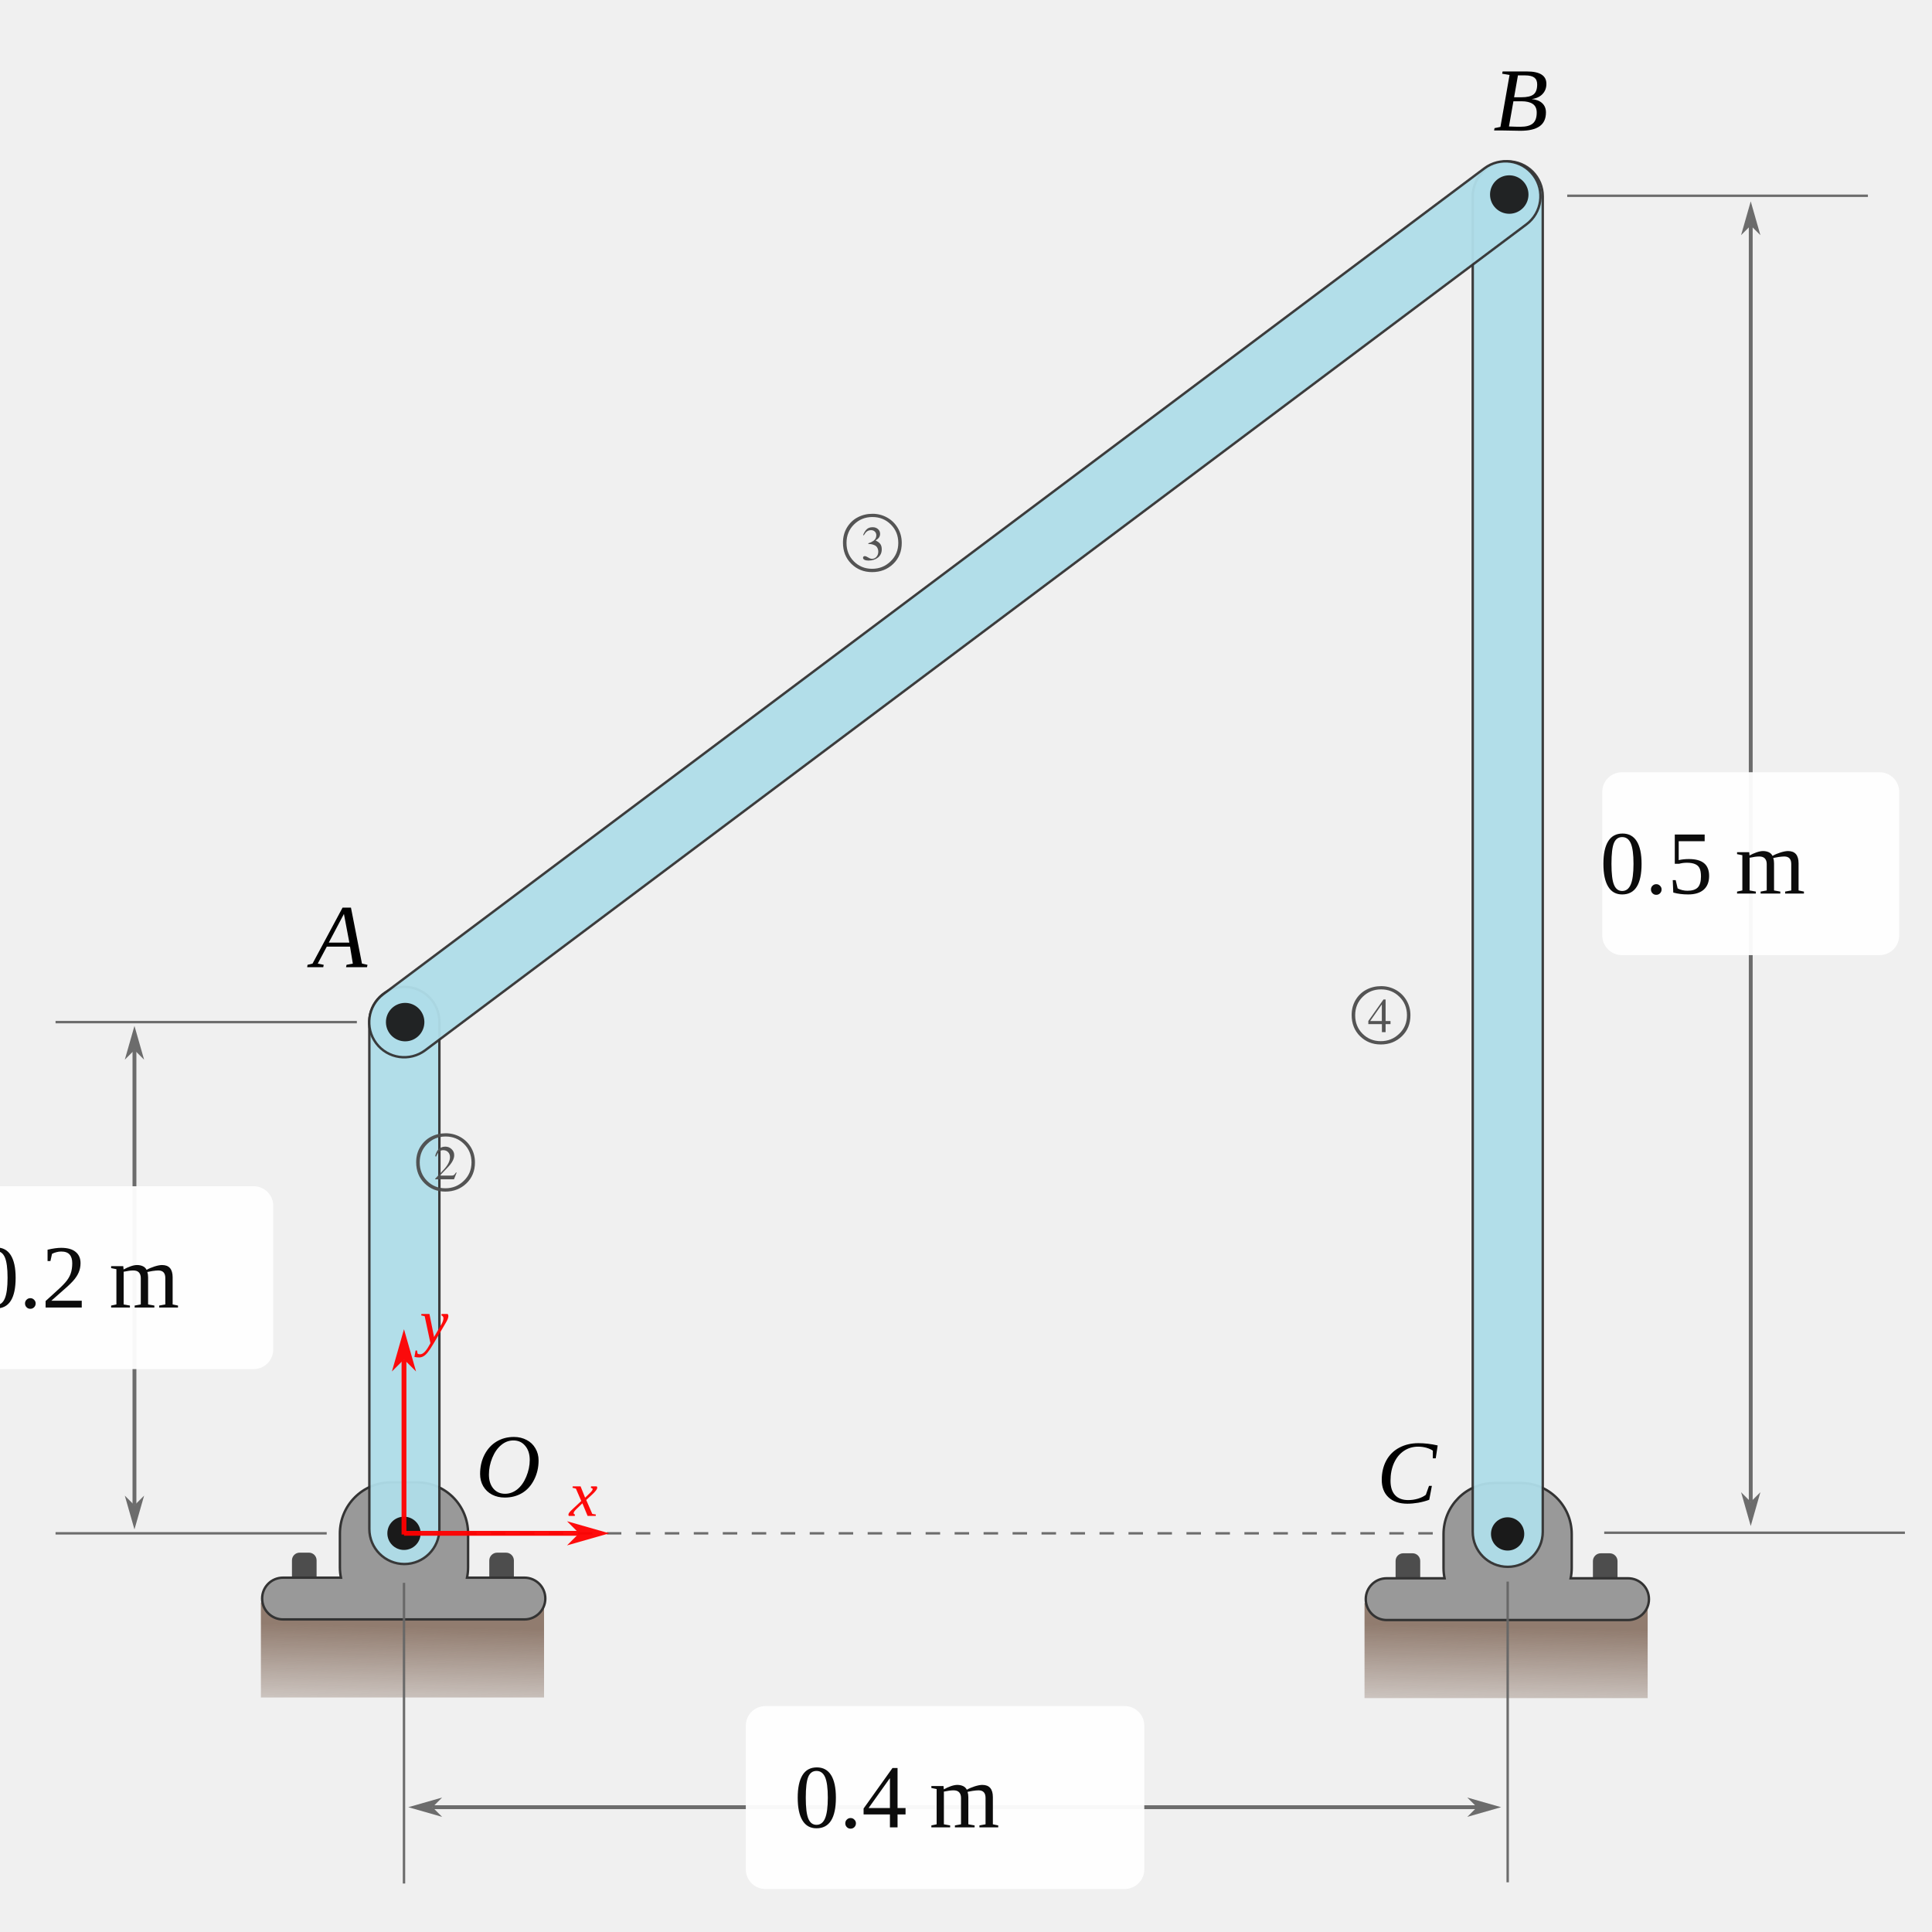
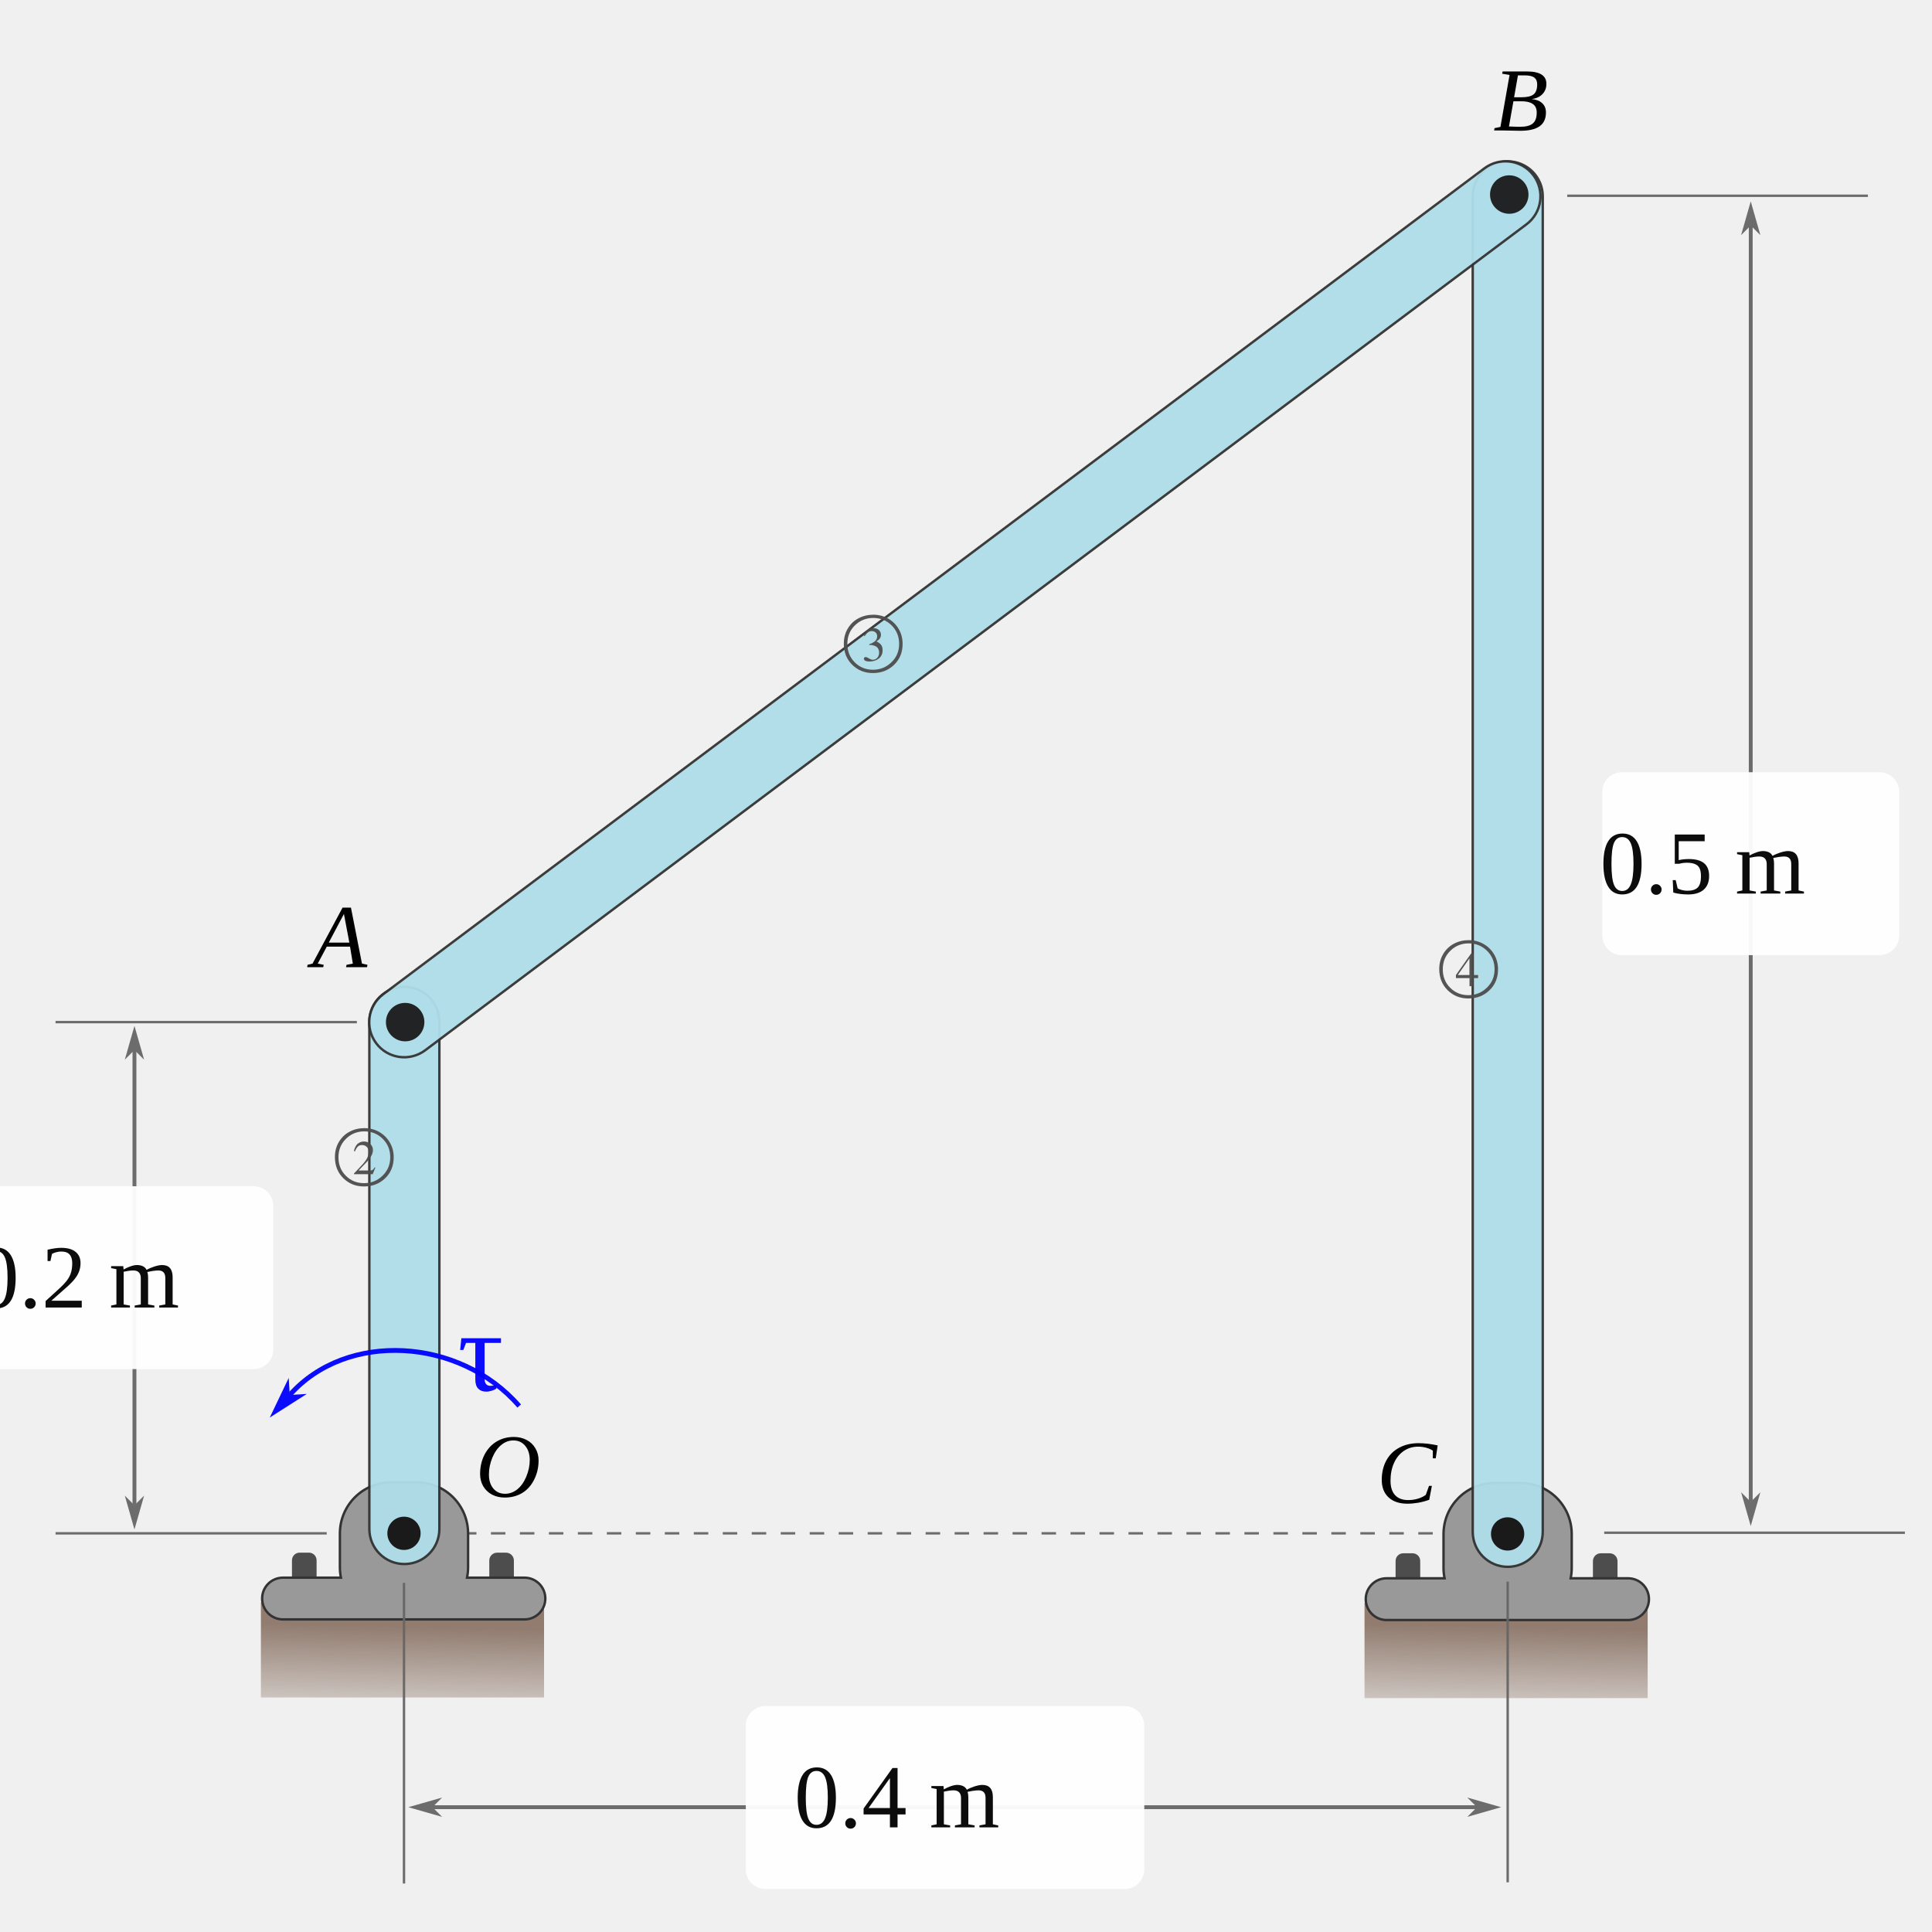
<svg xmlns="http://www.w3.org/2000/svg" xmlns:xlink="http://www.w3.org/1999/xlink" version="1.1" id="svg2" height="400" width="400">
  <defs id="defs4">
    <marker style="overflow:visible" id="marker6070" refX="0" refY="0" orient="auto-start-reverse" markerWidth="8.75" markerHeight="5" viewBox="0 0 8.75 5" preserveAspectRatio="xMidYMid">
      <path style="fill:context-stroke;fill-rule:evenodd;stroke:none" d="M 0,0 5,-5 -12.5,0 5,5 Z" id="path6068" transform="scale(-0.5)" />
    </marker>
    <marker style="overflow:visible" id="marker5964" refX="0" refY="0" orient="auto-start-reverse" markerWidth="8.75" markerHeight="5" viewBox="0 0 8.75 5" preserveAspectRatio="xMidYMid">
      <path style="fill:context-stroke;fill-rule:evenodd;stroke:none" d="M 0,0 5,-5 -12.5,0 5,5 Z" id="path5962" transform="scale(-0.5)" />
    </marker>
    <marker style="overflow:visible" id="Arrow1L" refX="0" refY="0" orient="auto-start-reverse" markerWidth="8.75" markerHeight="5" viewBox="0 0 8.75 5" preserveAspectRatio="xMidYMid">
      <path style="fill:context-stroke;fill-rule:evenodd;stroke:none" d="M 0,0 5,-5 -12.5,0 5,5 Z" id="arrow1L" transform="scale(-0.5)" />
    </marker>
    <linearGradient id="linearGradient23453">
      <stop style="stop-color:#a8aaa9;stop-opacity:1;" offset="0" id="stop23451" />
    </linearGradient>
    <clipPath id="clipPath8086" clipPathUnits="userSpaceOnUse">
      <rect y="14.129" x="-171.14" height="116.5" width="145.541" id="rect8088" style="fill:#f2f2f2;fill-opacity:1;fill-rule:nonzero;stroke:#000000;stroke-width:2.674;stroke-linecap:butt;stroke-miterlimit:4;stroke-dasharray:none;stroke-dashoffset:0;stroke-opacity:1" />
    </clipPath>
    <clipPath clipPathUnits="userSpaceOnUse" id="clipPath8086-8">
      <rect style="fill:#f2f2f2;fill-opacity:1;fill-rule:nonzero;stroke:#000000;stroke-width:2.674;stroke-linecap:butt;stroke-miterlimit:4;stroke-dasharray:none;stroke-dashoffset:0;stroke-opacity:1" id="rect8088-9" width="145.541" height="116.5" x="-171.14" y="14.129" />
    </clipPath>
    <clipPath clipPathUnits="userSpaceOnUse" id="clipPath8086-2">
      <rect style="fill:#f2f2f2;fill-opacity:1;fill-rule:nonzero;stroke:#000000;stroke-width:2.674;stroke-linecap:butt;stroke-miterlimit:4;stroke-dasharray:none;stroke-dashoffset:0;stroke-opacity:1" id="rect8088-8" width="145.541" height="116.5" x="-171.14" y="14.129" />
    </clipPath>
    <clipPath id="clipPath8086-20" clipPathUnits="userSpaceOnUse">
      <rect y="14.129" x="-171.14" height="116.5" width="145.541" id="rect8088-7" style="fill:#f2f2f2;fill-opacity:1;fill-rule:nonzero;stroke:#000000;stroke-width:2.674;stroke-linecap:butt;stroke-miterlimit:4;stroke-dasharray:none;stroke-dashoffset:0;stroke-opacity:1" />
    </clipPath>
    <clipPath id="clipPath8086-2-7" clipPathUnits="userSpaceOnUse">
      <rect y="14.129" x="-171.14" height="116.5" width="145.541" id="rect8088-8-0" style="fill:#f2f2f2;fill-opacity:1;fill-rule:nonzero;stroke:#000000;stroke-width:2.674;stroke-linecap:butt;stroke-miterlimit:4;stroke-dasharray:none;stroke-dashoffset:0;stroke-opacity:1" />
    </clipPath>
    <clipPath id="clipPath8086-8-3" clipPathUnits="userSpaceOnUse">
      <rect y="14.129" x="-171.14" height="116.5" width="145.541" id="rect8088-9-9" style="fill:#f2f2f2;fill-opacity:1;fill-rule:nonzero;stroke:#000000;stroke-width:2.674;stroke-linecap:butt;stroke-miterlimit:4;stroke-dasharray:none;stroke-dashoffset:0;stroke-opacity:1" />
    </clipPath>
    <clipPath clipPathUnits="userSpaceOnUse" id="clipPath8086-4">
      <rect style="fill:#f2f2f2;fill-opacity:1;fill-rule:nonzero;stroke:#000000;stroke-width:2.674;stroke-linecap:butt;stroke-miterlimit:4;stroke-dasharray:none;stroke-dashoffset:0;stroke-opacity:1" id="rect8088-5" width="145.541" height="116.5" x="-171.14" y="14.129" />
    </clipPath>
    <linearGradient id="linearGradient4599">
      <stop id="stop4595" offset="0" style="stop-color:#917c6f;stop-opacity:1;" />
      <stop id="stop4597" offset="1" style="stop-color:#917c6f;stop-opacity:0;" />
    </linearGradient>
    <clipPath id="clipPath8086-3" clipPathUnits="userSpaceOnUse">
      <rect y="14.129" x="-171.14" height="116.5" width="145.541" id="rect8088-3" style="fill:#f2f2f2;fill-opacity:1;fill-rule:nonzero;stroke:#000000;stroke-width:2.674;stroke-linecap:butt;stroke-miterlimit:4;stroke-dasharray:none;stroke-dashoffset:0;stroke-opacity:1" />
    </clipPath>
    <linearGradient gradientUnits="userSpaceOnUse" y2="998.833" x2="130.754" y1="999.33" x1="146.192" id="linearGradient4601-1" xlink:href="#linearGradient4599" gradientTransform="matrix(1.599154,0,0,2.35033,-1482.951,-2261.85)" />
    <linearGradient xlink:href="#linearGradient4599" id="linearGradient4527" gradientUnits="userSpaceOnUse" gradientTransform="matrix(1.599154,0,0,2.35033,-1483.08,-2033.356)" x1="146.192" y1="999.33" x2="130.754" y2="998.833" />
    <marker style="overflow:visible" id="marker5964-0" refX="0" refY="0" orient="auto-start-reverse" markerWidth="8.75" markerHeight="5" viewBox="0 0 8.75 5" preserveAspectRatio="xMidYMid">
      <path style="fill:context-stroke;fill-rule:evenodd;stroke:none" d="M 0,0 5,-5 -12.5,0 5,5 Z" id="path5962-3" transform="scale(-0.5)" />
    </marker>
    <marker style="overflow:visible" id="marker6070-4" refX="0" refY="0" orient="auto-start-reverse" markerWidth="8.75" markerHeight="5" viewBox="0 0 8.75 5" preserveAspectRatio="xMidYMid">
      <path style="fill:context-stroke;fill-rule:evenodd;stroke:none" d="M 0,0 5,-5 -12.5,0 5,5 Z" id="path6068-6" transform="scale(-0.5)" />
    </marker>
    <marker style="overflow:visible" id="marker5964-0-5" refX="0" refY="0" orient="auto-start-reverse" markerWidth="8.75" markerHeight="5" viewBox="0 0 8.75 5" preserveAspectRatio="xMidYMid">
      <path style="fill:context-stroke;fill-rule:evenodd;stroke:none" d="M 0,0 5,-5 -12.5,0 5,5 Z" id="path5962-3-8" transform="scale(-0.5)" />
    </marker>
    <marker style="overflow:visible" id="marker6070-4-2" refX="0" refY="0" orient="auto-start-reverse" markerWidth="8.75" markerHeight="5" viewBox="0 0 8.75 5" preserveAspectRatio="xMidYMid">
      <path style="fill:context-stroke;fill-rule:evenodd;stroke:none" d="M 0,0 5,-5 -12.5,0 5,5 Z" id="path6068-6-9" transform="scale(-0.5)" />
    </marker>
-     <marker style="overflow:visible" id="marker6070-4-9" refX="0" refY="0" orient="auto-start-reverse" markerWidth="8.75" markerHeight="5" viewBox="0 0 8.75 5" preserveAspectRatio="xMidYMid">
-       <path style="fill:context-stroke;fill-rule:evenodd;stroke:none" d="M 0,0 5,-5 -12.5,0 5,5 Z" id="path6068-6-4" transform="scale(-0.5)" />
-     </marker>
-     <marker style="overflow:visible" id="marker6070-4-9-5" refX="0" refY="0" orient="auto-start-reverse" markerWidth="8.75" markerHeight="5" viewBox="0 0 8.75 5" preserveAspectRatio="xMidYMid">
-       <path style="fill:context-stroke;fill-rule:evenodd;stroke:none" d="M 0,0 5,-5 -12.5,0 5,5 Z" id="path6068-6-4-3" transform="scale(-0.5)" />
-     </marker>
  </defs>
  <g transform="translate(0,-912.3618)" id="layer1">
    <path style="opacity:0.95;fill:#5fbcd3;fill-rule:evenodd;stroke:#666666;stroke-width:0.5;stroke-miterlimit:3.9;stroke-dasharray:3, 3;stroke-dashoffset:0;stop-color:#000000" d="M 83.642,1229.819 H 312.15" id="path2681" />
    <circle r="2.273" cy="71.203" cx="63.64" clip-path="url(#clipPath8086)" style="fill:#000000;fill-opacity:1;fill-rule:nonzero;stroke:none" id="path5176-2" transform="matrix(1.495715,0,0,1.495715,667.1084,825.663)" />
    <circle r="2.273" cy="71.203" cx="63.64" clip-path="url(#clipPath8086-8)" style="fill:#000000;fill-opacity:1;fill-rule:nonzero;stroke:none" id="path5176-2-2" transform="matrix(1.495715,0,0,1.495715,339.2485,498.3376)" />
    <circle r="2.273" cy="71.203" cx="63.64" clip-path="url(#clipPath8086-2)" style="fill:#000000;fill-opacity:1;fill-rule:nonzero;stroke:none" id="path5176-2-0" transform="matrix(1.495715,0,0,1.495715,974.1821,599.6628)" />
    <circle transform="matrix(1.495715,0,0,1.495715,571.2338,837.5766)" id="path5176-2-09" style="fill:#000000;fill-opacity:1;fill-rule:nonzero;stroke:none" clip-path="url(#clipPath8086-20)" cx="63.64" cy="71.203" r="2.273" />
    <circle r="2.273" cy="71.203" cx="63.64" clip-path="url(#clipPath8086-4)" style="fill:#000000;fill-opacity:1;fill-rule:nonzero;stroke:none" id="path5176-2-8" transform="matrix(1.495715,0,0,1.495715,500.2981,858.5941)" />
    <circle r="2.273" cy="71.203" cx="63.64" clip-path="url(#clipPath8086-8-3)" style="fill:#000000;fill-opacity:1;fill-rule:nonzero;stroke:none" id="path5176-2-2-4" transform="matrix(1.495715,0,0,1.495715,172.4381,531.2686)" />
    <circle r="2.273" cy="71.203" cx="63.64" clip-path="url(#clipPath8086-2-7)" style="fill:#000000;fill-opacity:1;fill-rule:nonzero;stroke:none" id="path5176-2-0-4" transform="matrix(1.495715,0,0,1.495715,807.3717,632.5939)" />
    <rect style="opacity:1;fill:url(#linearGradient4601-1);fill-opacity:1;stroke:none;stroke-width:0.642;stroke-linecap:butt;stroke-linejoin:miter;stroke-miterlimit:4;stroke-dasharray:none;stroke-dashoffset:0;stroke-opacity:1;paint-order:normal" id="rect4422-89" width="19.675" height="58.622" x="-1263.81" y="54.016" ry="0" transform="rotate(-90)" />
    <circle transform="matrix(1.495715,0,0,1.495715,885.5137,1180.379)" id="path5176-2-3" style="fill:#000000;fill-opacity:1;fill-rule:nonzero;stroke:none" clip-path="url(#clipPath8086-3)" cx="63.64" cy="71.203" r="2.273" />
    <rect ry="1.124" y="1234.282" x="60.909" height="11.802" width="4.178" id="rect858" style="fill:#4d4d4d;fill-opacity:1;stroke:#4d4d4d;stroke-width:0.921;stroke-linecap:butt;stroke-linejoin:miter;stroke-miterlimit:4;stroke-dasharray:none;stroke-dashoffset:0;stroke-opacity:1;paint-order:normal" />
    <rect ry="1.154" y="1234.291" x="101.769" height="12.119" width="4.16" id="rect858-2" style="fill:#4d4d4d;fill-opacity:1;stroke:#4d4d4d;stroke-width:0.932;stroke-linecap:butt;stroke-linejoin:miter;stroke-miterlimit:4;stroke-dasharray:none;stroke-dashoffset:0;stroke-opacity:1;paint-order:normal" />
    <path id="rect854" d="m 80.971,1219.269 c -5.873,0 -10.599,4.729 -10.599,10.602 v 6.974 c 0,0.739 0.075,1.461 0.218,2.156 H 58.591 c -2.394,0 -4.32,1.925 -4.32,4.32 0,2.394 1.925,4.323 4.32,4.323 h 49.988 c 2.394,0 4.323,-1.929 4.323,-4.323 0,-2.394 -1.929,-4.32 -4.323,-4.32 H 96.694 c 0.143,-0.696 0.218,-1.417 0.218,-2.156 v -6.974 c 0,-5.873 -4.726,-10.602 -10.599,-10.602 z" style="fill:#999999;fill-opacity:1;stroke:#333333;stroke-width:0.5;stroke-linecap:butt;stroke-linejoin:miter;stroke-miterlimit:4;stroke-dasharray:none;stroke-dashoffset:0;stroke-opacity:1;paint-order:normal" />
    <text xml:space="preserve" style="font-style:italic;font-variant:normal;font-weight:normal;font-stretch:normal;font-size:18.667px;line-height:1.25;font-family:'Times New Roman';-inkscape-font-specification:'Times New Roman, Italic';letter-spacing:0px;word-spacing:0px;fill:#000000;fill-opacity:1;stroke:none;stroke-width:1" x="98.461" y="1222.224" id="text1289">
      <tspan id="tspan1287" x="98.461" y="1222.224" style="font-size:18.667px;stroke-width:1">O</tspan>
    </text>
    <text xml:space="preserve" style="font-style:italic;font-variant:normal;font-weight:normal;font-stretch:normal;font-size:18.667px;line-height:1.25;font-family:'Times New Roman';-inkscape-font-specification:'Times New Roman, Italic';letter-spacing:0px;word-spacing:0px;fill:#000000;fill-opacity:1;stroke:none;stroke-width:1" x="285.031" y="1223.518" id="text1289-0">
      <tspan id="tspan1287-8" x="285.031" y="1223.518" style="font-size:18.667px;stroke-width:1">C</tspan>
    </text>
    <text xml:space="preserve" style="font-style:italic;font-variant:normal;font-weight:normal;font-stretch:normal;font-size:18.667px;line-height:1.25;font-family:'Times New Roman';-inkscape-font-specification:'Times New Roman, Italic';letter-spacing:0px;word-spacing:0px;fill:#000000;fill-opacity:1;stroke:none;stroke-width:1" x="64.614" y="1112.599" id="text1289-1">
      <tspan id="tspan1287-1" x="64.614" y="1112.599" style="font-size:18.667px;stroke-width:1">A</tspan>
    </text>
    <text xml:space="preserve" style="font-style:italic;font-variant:normal;font-weight:normal;font-stretch:normal;font-size:18.667px;line-height:1.25;font-family:'Times New Roman';-inkscape-font-specification:'Times New Roman, Italic';letter-spacing:0px;word-spacing:0px;fill:#000000;fill-opacity:1;stroke:none;stroke-width:1" x="309.166" y="939.377" id="text1289-1-6">
      <tspan id="tspan1287-1-8" x="309.166" y="939.377" style="font-size:18.667px;stroke-width:1">B</tspan>
    </text>
    <rect style="opacity:0.95;fill:#afdde9;fill-rule:evenodd;stroke:#333333;stroke-width:0.5;stroke-miterlimit:3.9;stop-color:#000000" id="rect2524" width="14.5" height="119.5" x="76.469" y="1116.68" ry="7.25" />
    <circle r="3.444" cy="1229.819" cx="83.642" id="path879" style="fill:#1a1a1a;fill-opacity:1;stroke:#4d4d4d;stroke-width:0.001;stroke-linecap:butt;stroke-linejoin:miter;stroke-miterlimit:4;stroke-dasharray:none;stroke-dashoffset:0;stroke-opacity:1;paint-order:normal" />
    <rect style="fill:url(#linearGradient4527);fill-opacity:1;stroke:none;stroke-width:0.642;stroke-linecap:butt;stroke-linejoin:miter;stroke-miterlimit:4;stroke-dasharray:none;stroke-dashoffset:0;stroke-opacity:1;paint-order:normal" id="rect4422-89-5" width="19.675" height="58.622" x="-1263.939" y="282.51" ry="0" transform="rotate(-90)" />
    <rect ry="1.124" y="1234.411" x="289.403" height="11.802" width="4.178" id="rect858-3" style="fill:#4d4d4d;fill-opacity:1;stroke:#4d4d4d;stroke-width:0.921;stroke-linecap:butt;stroke-linejoin:miter;stroke-miterlimit:4;stroke-dasharray:none;stroke-dashoffset:0;stroke-opacity:1;paint-order:normal" />
    <rect ry="1.154" y="1234.42" x="330.263" height="12.119" width="4.16" id="rect858-2-5" style="fill:#4d4d4d;fill-opacity:1;stroke:#4d4d4d;stroke-width:0.932;stroke-linecap:butt;stroke-linejoin:miter;stroke-miterlimit:4;stroke-dasharray:none;stroke-dashoffset:0;stroke-opacity:1;paint-order:normal" />
    <path id="rect854-7" d="m 309.465,1219.398 c -5.873,0 -10.599,4.729 -10.599,10.602 v 6.974 c 0,0.739 0.075,1.461 0.218,2.156 h -11.998 c -2.394,0 -4.32,1.925 -4.32,4.32 0,2.394 1.925,4.323 4.32,4.323 h 49.988 c 2.394,0 4.323,-1.929 4.323,-4.323 0,-2.394 -1.929,-4.32 -4.323,-4.32 h -11.884 c 0.143,-0.696 0.218,-1.417 0.218,-2.156 v -6.974 c 0,-5.873 -4.726,-10.602 -10.599,-10.602 z" style="fill:#999999;fill-opacity:1;stroke:#333333;stroke-width:0.5;stroke-linecap:butt;stroke-linejoin:miter;stroke-miterlimit:4;stroke-dasharray:none;stroke-dashoffset:0;stroke-opacity:1;paint-order:normal" />
-     <path style="opacity:0.95;fill:none;fill-rule:evenodd;stroke:#0000ff;stroke-width:1;stroke-miterlimit:3.9;stroke-dasharray:none;stroke-dashoffset:0;marker-end:url(#Arrow1L);stop-color:#000000" d="m -71.563,1262.417 c -12.288,-14.186 -35.701,-15.61 -47.498,-2.288" id="path15074" />
-     <text xml:space="preserve" style="font-style:normal;font-variant:normal;font-weight:normal;font-stretch:normal;font-size:23.591px;line-height:normal;font-family:'Times New Roman';-inkscape-font-specification:'Times New Roman, ';text-align:center;text-decoration-color:#000000;text-anchor:middle;opacity:0.95;fill:#0000ff;fill-rule:evenodd;stroke:#ff0000;stroke-width:1;stroke-miterlimit:3.9;stroke-dasharray:none;stroke-dashoffset:0;stop-color:#000000" x="-65.562" y="1257.848" id="text15419">
-       <tspan id="tspan15417" x="-65.562" y="1257.848" style="fill:#0000ff;stroke:none;stroke-width:1">τ</tspan>
+     <path style="opacity:0.95;fill:none;fill-rule:evenodd;stroke:#0000ff;stroke-width:1;stroke-miterlimit:3.9;stroke-dasharray:none;stroke-dashoffset:0;marker-end:url(#Arrow1L);stop-color:#000000" d="m 107.49,1203.461 c -12.288,-14.186 -35.701,-15.61 -47.498,-2.288" id="path15074" />
+     <text xml:space="preserve" style="font-style:normal;font-variant:normal;font-weight:normal;font-stretch:normal;font-size:23.591px;line-height:normal;font-family:'Times New Roman';-inkscape-font-specification:'Times New Roman, ';text-align:center;text-decoration-color:#000000;text-anchor:middle;opacity:0.95;fill:#0000ff;fill-rule:evenodd;stroke:#ff0000;stroke-width:1;stroke-miterlimit:3.9;stroke-dasharray:none;stroke-dashoffset:0;stop-color:#000000" x="114.236" y="1200.253" id="text15419">
+       <tspan id="tspan15417" x="114.236" y="1200.253" style="fill:#0000ff;stroke:none;stroke-width:1">τ</tspan>
    </text>
    <rect style="opacity:0.95;fill:#afdde9;fill-rule:evenodd;stroke:#333333;stroke-width:0.5;stroke-miterlimit:3.9;stop-color:#000000" id="rect2524-8" width="14.5" height="290.992" x="304.912" y="945.766" ry="7.25" />
    <rect style="opacity:0.95;fill:#afdde9;fill-rule:evenodd;stroke:#333333;stroke-width:0.5;stroke-miterlimit:3.9;stop-color:#000000" id="rect2524-8-5" width="14.5" height="299.5" x="942.167" y="315.206" ry="7.25" transform="rotate(53.13)" />
    <path style="opacity:0.95;fill:#1a1a1a;fill-rule:evenodd;stroke:#4d4d4d;stroke-width:0.001;stroke-miterlimit:3.9;stroke-dasharray:none;stop-color:#000000" id="path2766-0" d="m 312.406,948.66 a 3.981,3.981 0 0 1 4.05,3.91 3.981,3.981 0 0 1 -3.909,4.051 3.981,3.981 0 0 1 -4.052,-3.908 3.981,3.981 0 0 1 3.907,-4.053" />
    <circle r="3.444" cy="1229.947" cx="312.136" id="path879-0" style="fill:#1a1a1a;fill-opacity:1;stroke:#4d4d4d;stroke-width:0.001;stroke-linecap:butt;stroke-linejoin:miter;stroke-miterlimit:4;stroke-dasharray:none;stroke-dashoffset:0;stroke-opacity:1;paint-order:normal" />
    <path style="opacity:0.95;fill:#1a1a1a;fill-rule:evenodd;stroke:#4d4d4d;stroke-width:0.001;stroke-miterlimit:3.9;stroke-dasharray:none;stop-color:#000000" id="path2766" d="m 83.814,1119.999 a 3.981,3.981 0 0 1 4.05,3.91 3.981,3.981 0 0 1 -3.909,4.051 3.981,3.981 0 0 1 -4.052,-3.908 3.981,3.981 0 0 1 3.907,-4.053" />
    <path style="opacity:0.95;fill:#0000ff;fill-rule:evenodd;stroke:#666666;stroke-width:0.5;stroke-miterlimit:3.9;stroke-dasharray:none;stop-color:#000000" d="m 324.476,952.891 h 62.255" id="path5221" />
    <path style="opacity:0.95;fill:#0000ff;fill-rule:evenodd;stroke:#666666;stroke-width:0.5;stroke-miterlimit:3.9;stroke-dasharray:none;stop-color:#000000" d="M 11.5,1123.979 H 73.884" id="path5221-9" />
    <path style="opacity:0.95;fill:#0000ff;fill-rule:evenodd;stroke:#666666;stroke-width:0.8;stroke-miterlimit:3.9;stroke-dasharray:none;marker-start:url(#marker5964);marker-end:url(#marker6070);stop-color:#000000" d="M 362.471,1223.305 V 959.05" id="path5221-8" />
    <path style="opacity:0.95;fill:#0000ff;fill-rule:evenodd;stroke:#666666;stroke-width:0.8;stroke-miterlimit:3.9;stroke-dasharray:none;marker-start:url(#marker5964-0);marker-end:url(#marker6070-4);stop-color:#000000" d="m 27.838,1224.016 v -94.255" id="path5221-8-2" />
-     <path style="opacity:0.95;fill:#0000ff;fill-rule:evenodd;stroke:#ff0000;stroke-width:1;stroke-miterlimit:3.9;stroke-dasharray:none;marker-end:url(#marker6070-4-9);stop-color:#000000" d="m 83.642,1230.069 v -36.255" id="path5221-8-2-1" />
-     <path style="opacity:0.95;fill:#0000ff;fill-rule:evenodd;stroke:#ff0000;stroke-width:1;stroke-miterlimit:3.9;stroke-dasharray:none;marker-end:url(#marker6070-4-9-5);stop-color:#000000" d="M 83.642,1229.819 H 119.897" id="path5221-8-2-1-8" />
    <path style="opacity:0.95;fill:#0000ff;fill-rule:evenodd;stroke:#666666;stroke-width:0.8;stroke-miterlimit:3.9;stroke-dasharray:none;marker-start:url(#marker5964-0-5);marker-end:url(#marker6070-4-2);stop-color:#000000" d="M 89.535,1286.523 H 305.79" id="path5221-8-2-4" />
    <path style="opacity:0.95;fill:#0000ff;fill-rule:evenodd;stroke:#666666;stroke-width:0.5;stroke-miterlimit:3.9;stroke-dasharray:none;stop-color:#000000" d="m 332.136,1229.697 h 62.255" id="path5221-5" />
    <path style="opacity:0.95;fill:#0000ff;fill-rule:evenodd;stroke:#666666;stroke-width:0.5;stroke-miterlimit:3.9;stroke-dasharray:none;stop-color:#000000" d="M 11.5,1229.819 H 67.642" id="path5221-5-5" />
    <path style="opacity:0.95;fill:#0000ff;fill-rule:evenodd;stroke:#666666;stroke-width:0.5;stroke-miterlimit:3.9;stroke-dasharray:none;stop-color:#000000" d="m 83.642,1240.069 v 62.255" id="path5221-5-5-8" />
    <path style="opacity:0.95;fill:#0000ff;fill-rule:evenodd;stroke:#666666;stroke-width:0.5;stroke-miterlimit:3.9;stroke-dasharray:none;stop-color:#000000" d="m 312.15,1239.819 v 62.255" id="path5221-5-5-8-4" />
    <rect style="opacity:0.95;fill:#ffffff;fill-rule:evenodd;stroke:#ffffff;stroke-width:0.8;stroke-miterlimit:3.9;stroke-dasharray:none;stop-color:#000000" id="rect6526" width="60.669" height="37.061" x="332.136" y="1072.647" ry="3.661" />
    <text xml:space="preserve" style="font-size:18.667px;line-height:normal;font-family:'Times New Roman';-inkscape-font-specification:'Times New Roman, ';text-align:center;text-decoration-color:#000000;text-anchor:middle;opacity:0.95;fill:#ffffff;fill-rule:evenodd;stroke:#ffffff;stroke-width:0.8;stroke-miterlimit:3.9;stroke-dasharray:none;stop-color:#000000" x="364.174" y="1097.357" id="text6582">
      <tspan id="tspan6580" x="364.174" y="1097.357" style="fill:#000000;stroke:none">0.5 m</tspan>
    </text>
    <rect style="opacity:0.95;fill:#ffffff;fill-rule:evenodd;stroke:#ffffff;stroke-width:0.8;stroke-miterlimit:3.9;stroke-dasharray:none;stop-color:#000000" id="rect6526-3" width="60.669" height="37.061" x="-4.497" y="1158.358" ry="3.661" />
    <text xml:space="preserve" style="font-size:18.667px;line-height:normal;font-family:'Times New Roman';-inkscape-font-specification:'Times New Roman, ';text-align:center;text-decoration-color:#000000;text-anchor:middle;opacity:0.95;fill:#ffffff;fill-rule:evenodd;stroke:#ffffff;stroke-width:0.8;stroke-miterlimit:3.9;stroke-dasharray:none;stop-color:#000000" x="27.541" y="1183.068" id="text6582-4">
      <tspan id="tspan6580-1" x="27.541" y="1183.068" style="fill:#000000;stroke:none">0.2 m</tspan>
    </text>
    <rect style="opacity:0.95;fill:#ffffff;fill-rule:evenodd;stroke:#ffffff;stroke-width:0.8;stroke-miterlimit:3.9;stroke-dasharray:none;stop-color:#000000" id="rect6526-3-8" width="81.704" height="37.061" x="154.81" y="1265.992" ry="3.661" />
    <text xml:space="preserve" style="font-size:18.667px;line-height:normal;font-family:'Times New Roman';-inkscape-font-specification:'Times New Roman, ';text-align:center;text-decoration-color:#000000;text-anchor:middle;opacity:0.95;fill:#ffffff;fill-rule:evenodd;stroke:#ffffff;stroke-width:0.8;stroke-miterlimit:3.9;stroke-dasharray:none;stop-color:#000000" x="197.366" y="1290.702" id="text6582-4-4">
      <tspan id="tspan6580-1-8" x="197.366" y="1290.702" style="fill:#000000;stroke:none">0.4 m</tspan>
    </text>
-     <text xml:space="preserve" style="font-size:13.333px;line-height:normal;font-family:'Times New Roman';-inkscape-font-specification:'Times New Roman, ';text-align:center;text-decoration-color:#000000;text-anchor:middle;opacity:0.95;fill:#000000;fill-rule:evenodd;stroke:#ff0000;stroke-width:1;stroke-miterlimit:3.9;stroke-dasharray:none;stop-color:#000000" x="129.135" y="1226.221" id="text9819">
-       <tspan id="tspan9817" x="129.135" y="1226.221" style="font-style:italic;font-variant:normal;font-weight:normal;font-stretch:normal;font-size:13.333px;font-family:'Times New Roman';-inkscape-font-specification:'Times New Roman,  Italic';fill:#ff0000;stroke:none">x</tspan>
+     <text xml:space="preserve" style="font-style:italic;font-variant:normal;font-weight:normal;font-stretch:normal;font-size:13.333px;line-height:normal;font-family:'Times New Roman';-inkscape-font-specification:'Times New Roman,  Italic';text-align:center;text-decoration-color:#000000;text-anchor:middle;opacity:0.95;fill:#4d4d4d;fill-rule:evenodd;stroke:none;stroke-width:1;stroke-miterlimit:3.9;stroke-dasharray:none;stop-color:#000000" x="83.767" y="1155.464" id="text11727">
+       <tspan id="tspan11725" x="83.767" y="1155.464" style="font-style:normal;font-variant:normal;font-weight:normal;font-stretch:normal;font-family:'Times New Roman';-inkscape-font-specification:'Times New Roman, '">②</tspan>
    </text>
-     <text xml:space="preserve" style="font-size:13.333px;line-height:normal;font-family:'Times New Roman';-inkscape-font-specification:'Times New Roman, ';text-align:center;text-decoration-color:#000000;text-anchor:middle;opacity:0.95;fill:#000000;fill-rule:evenodd;stroke:#ff0000;stroke-width:1;stroke-miterlimit:3.9;stroke-dasharray:none;stop-color:#000000" x="98.207" y="1190.534" id="text9819-6">
-       <tspan id="tspan9817-3" x="98.207" y="1190.534" style="font-style:italic;font-variant:normal;font-weight:normal;font-stretch:normal;font-size:13.333px;font-family:'Times New Roman';-inkscape-font-specification:'Times New Roman,  Italic';fill:#ff0000;stroke:none">y</tspan>
+     <text xml:space="preserve" style="font-style:italic;font-variant:normal;font-weight:normal;font-stretch:normal;font-size:13.333px;line-height:normal;font-family:'Times New Roman';-inkscape-font-specification:'Times New Roman,  Italic';text-align:center;text-decoration-color:#000000;text-anchor:middle;opacity:0.95;fill:#4d4d4d;fill-rule:evenodd;stroke:none;stroke-width:1;stroke-miterlimit:3.9;stroke-dasharray:none;stop-color:#000000" x="189.129" y="1049.162" id="text11731">
+       <tspan id="tspan11729" x="189.129" y="1049.162" style="font-style:normal;font-variant:normal;font-weight:normal;font-stretch:normal;font-family:'Times New Roman';-inkscape-font-specification:'Times New Roman, '">③</tspan>
    </text>
-     <text xml:space="preserve" style="font-style:italic;font-variant:normal;font-weight:normal;font-stretch:normal;font-size:13.333px;line-height:normal;font-family:'Times New Roman';-inkscape-font-specification:'Times New Roman,  Italic';text-align:center;text-decoration-color:#000000;text-anchor:middle;opacity:0.95;fill:#4d4d4d;fill-rule:evenodd;stroke:none;stroke-width:1;stroke-miterlimit:3.9;stroke-dasharray:none;stop-color:#000000" x="100.588" y="1156.526" id="text11727">
-       <tspan id="tspan11725" x="100.588" y="1156.526" style="font-style:normal;font-variant:normal;font-weight:normal;font-stretch:normal;font-family:'Times New Roman';-inkscape-font-specification:'Times New Roman, '">②</tspan>
-     </text>
-     <text xml:space="preserve" style="font-style:italic;font-variant:normal;font-weight:normal;font-stretch:normal;font-size:13.333px;line-height:normal;font-family:'Times New Roman';-inkscape-font-specification:'Times New Roman,  Italic';text-align:center;text-decoration-color:#000000;text-anchor:middle;opacity:0.95;fill:#4d4d4d;fill-rule:evenodd;stroke:none;stroke-width:1;stroke-miterlimit:3.9;stroke-dasharray:none;stop-color:#000000" x="188.952" y="1028.268" id="text11731">
-       <tspan id="tspan11729" x="188.952" y="1028.268" style="font-style:normal;font-variant:normal;font-weight:normal;font-stretch:normal;font-family:'Times New Roman';-inkscape-font-specification:'Times New Roman, '">③</tspan>
-     </text>
-     <text xml:space="preserve" style="font-style:italic;font-variant:normal;font-weight:normal;font-stretch:normal;font-size:13.333px;line-height:normal;font-family:'Times New Roman';-inkscape-font-specification:'Times New Roman,  Italic';text-align:center;text-decoration-color:#000000;text-anchor:middle;opacity:0.95;fill:#4d4d4d;fill-rule:evenodd;stroke:none;stroke-width:1;stroke-miterlimit:3.9;stroke-dasharray:none;stop-color:#000000" x="294.27" y="1126.059" id="text11735">
-       <tspan id="tspan11733" x="294.27" y="1126.059" style="font-style:normal;font-variant:normal;font-weight:normal;font-stretch:normal;font-family:'Times New Roman';-inkscape-font-specification:'Times New Roman, '">④</tspan>
+     <text xml:space="preserve" style="font-style:italic;font-variant:normal;font-weight:normal;font-stretch:normal;font-size:13.333px;line-height:normal;font-family:'Times New Roman';-inkscape-font-specification:'Times New Roman,  Italic';text-align:center;text-decoration-color:#000000;text-anchor:middle;opacity:0.95;fill:#4d4d4d;fill-rule:evenodd;stroke:none;stroke-width:1;stroke-miterlimit:3.9;stroke-dasharray:none;stop-color:#000000" x="312.404" y="1116.537" id="text11735">
+       <tspan id="tspan11733" x="312.404" y="1116.537" style="font-style:normal;font-variant:normal;font-weight:normal;font-stretch:normal;font-family:'Times New Roman';-inkscape-font-specification:'Times New Roman, '">④</tspan>
    </text>
  </g>
</svg>
